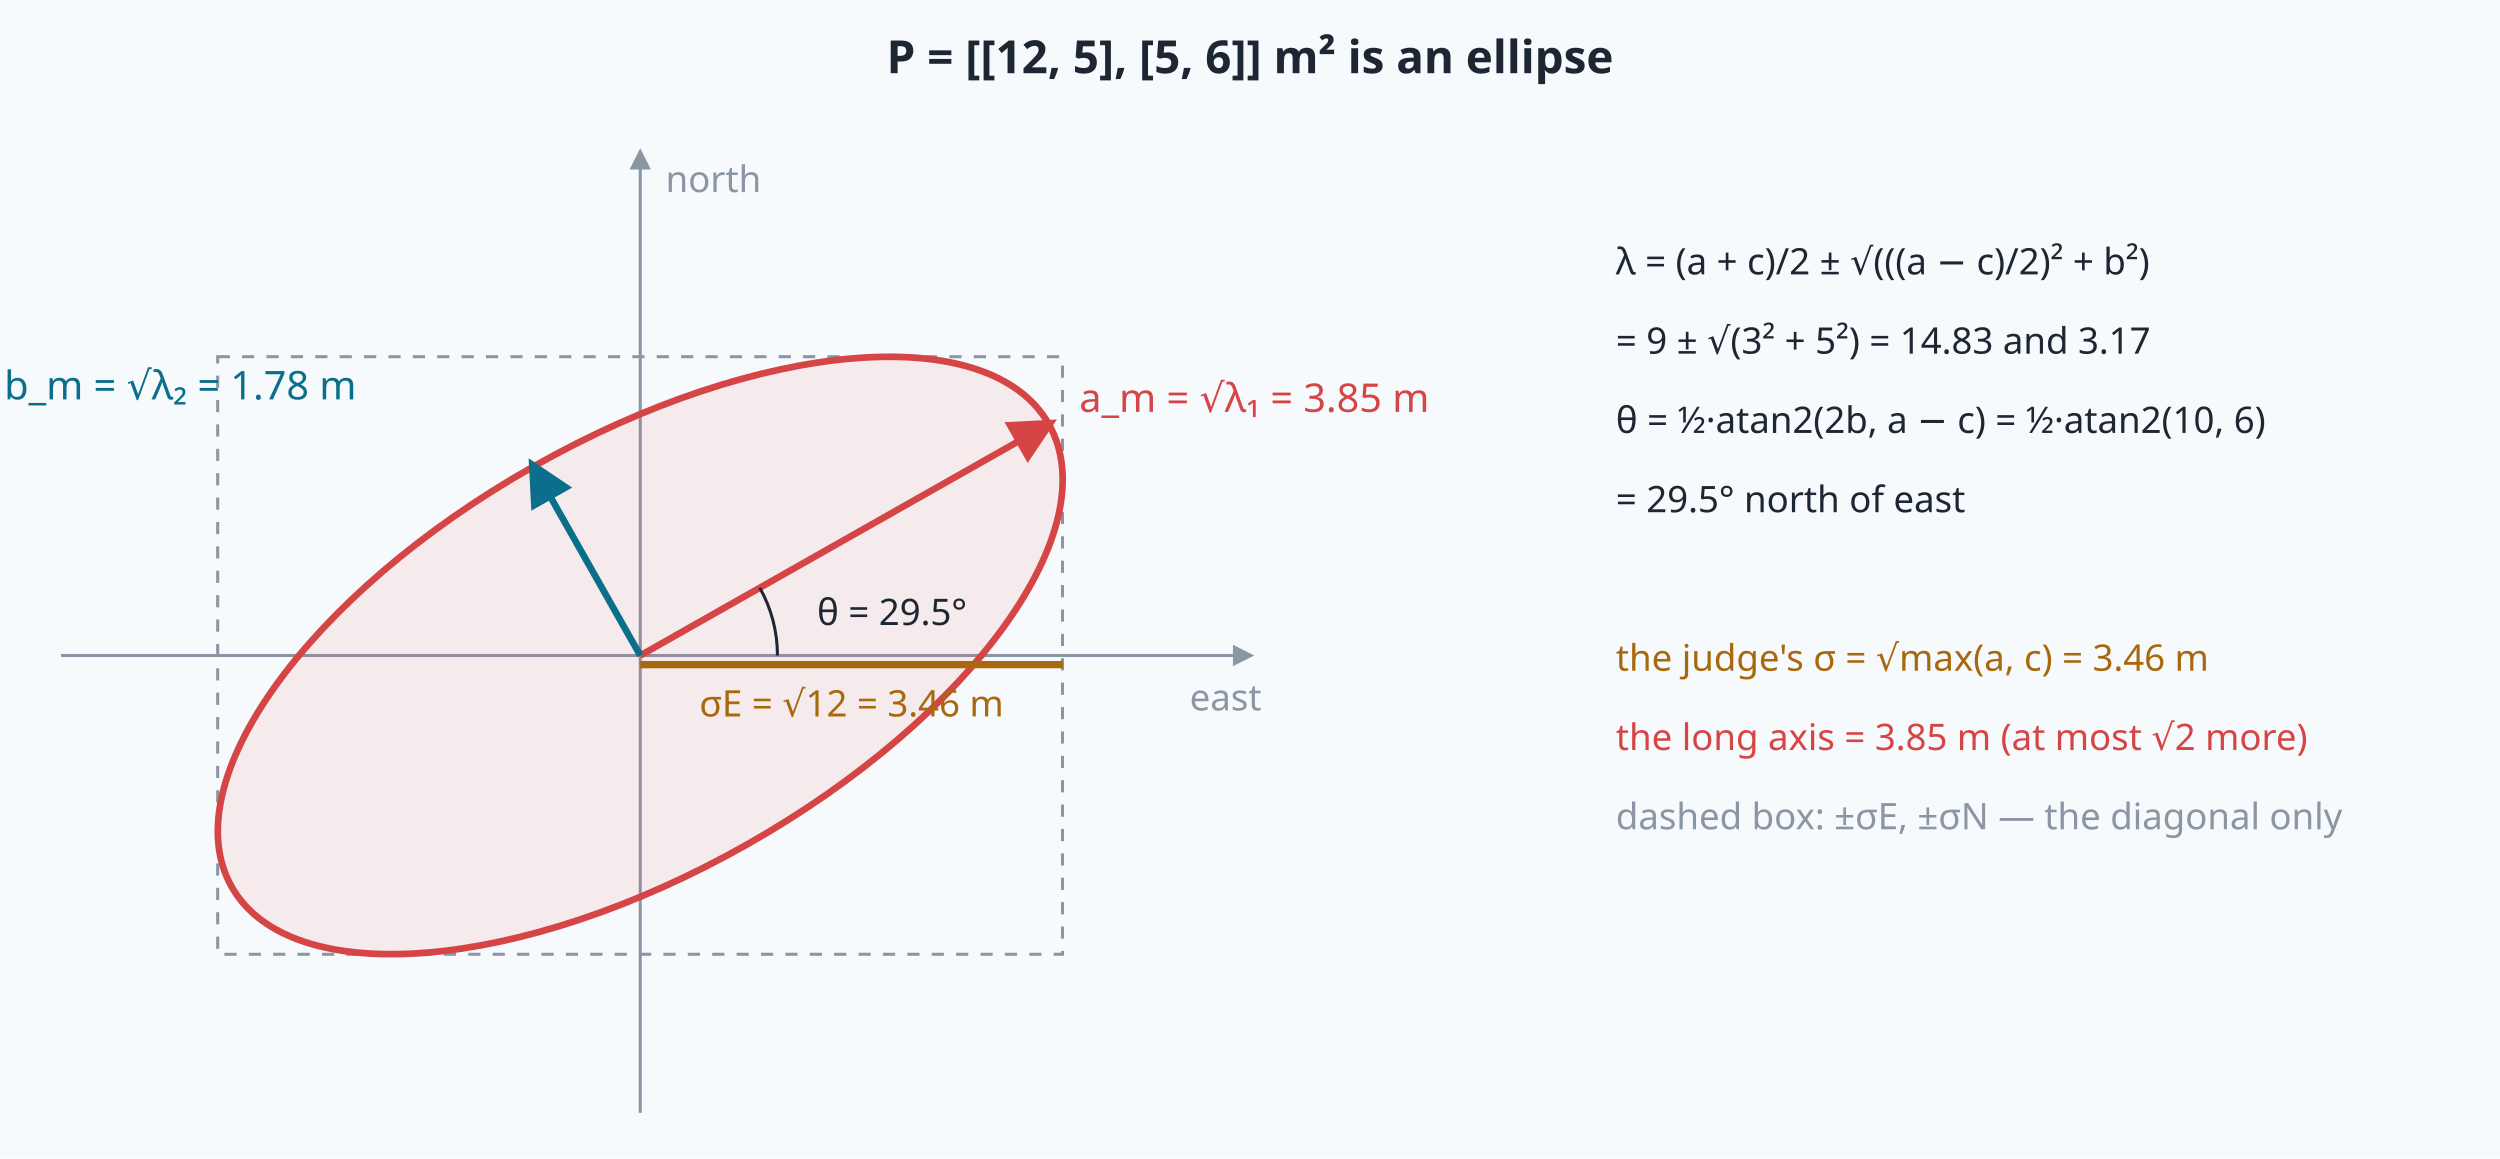
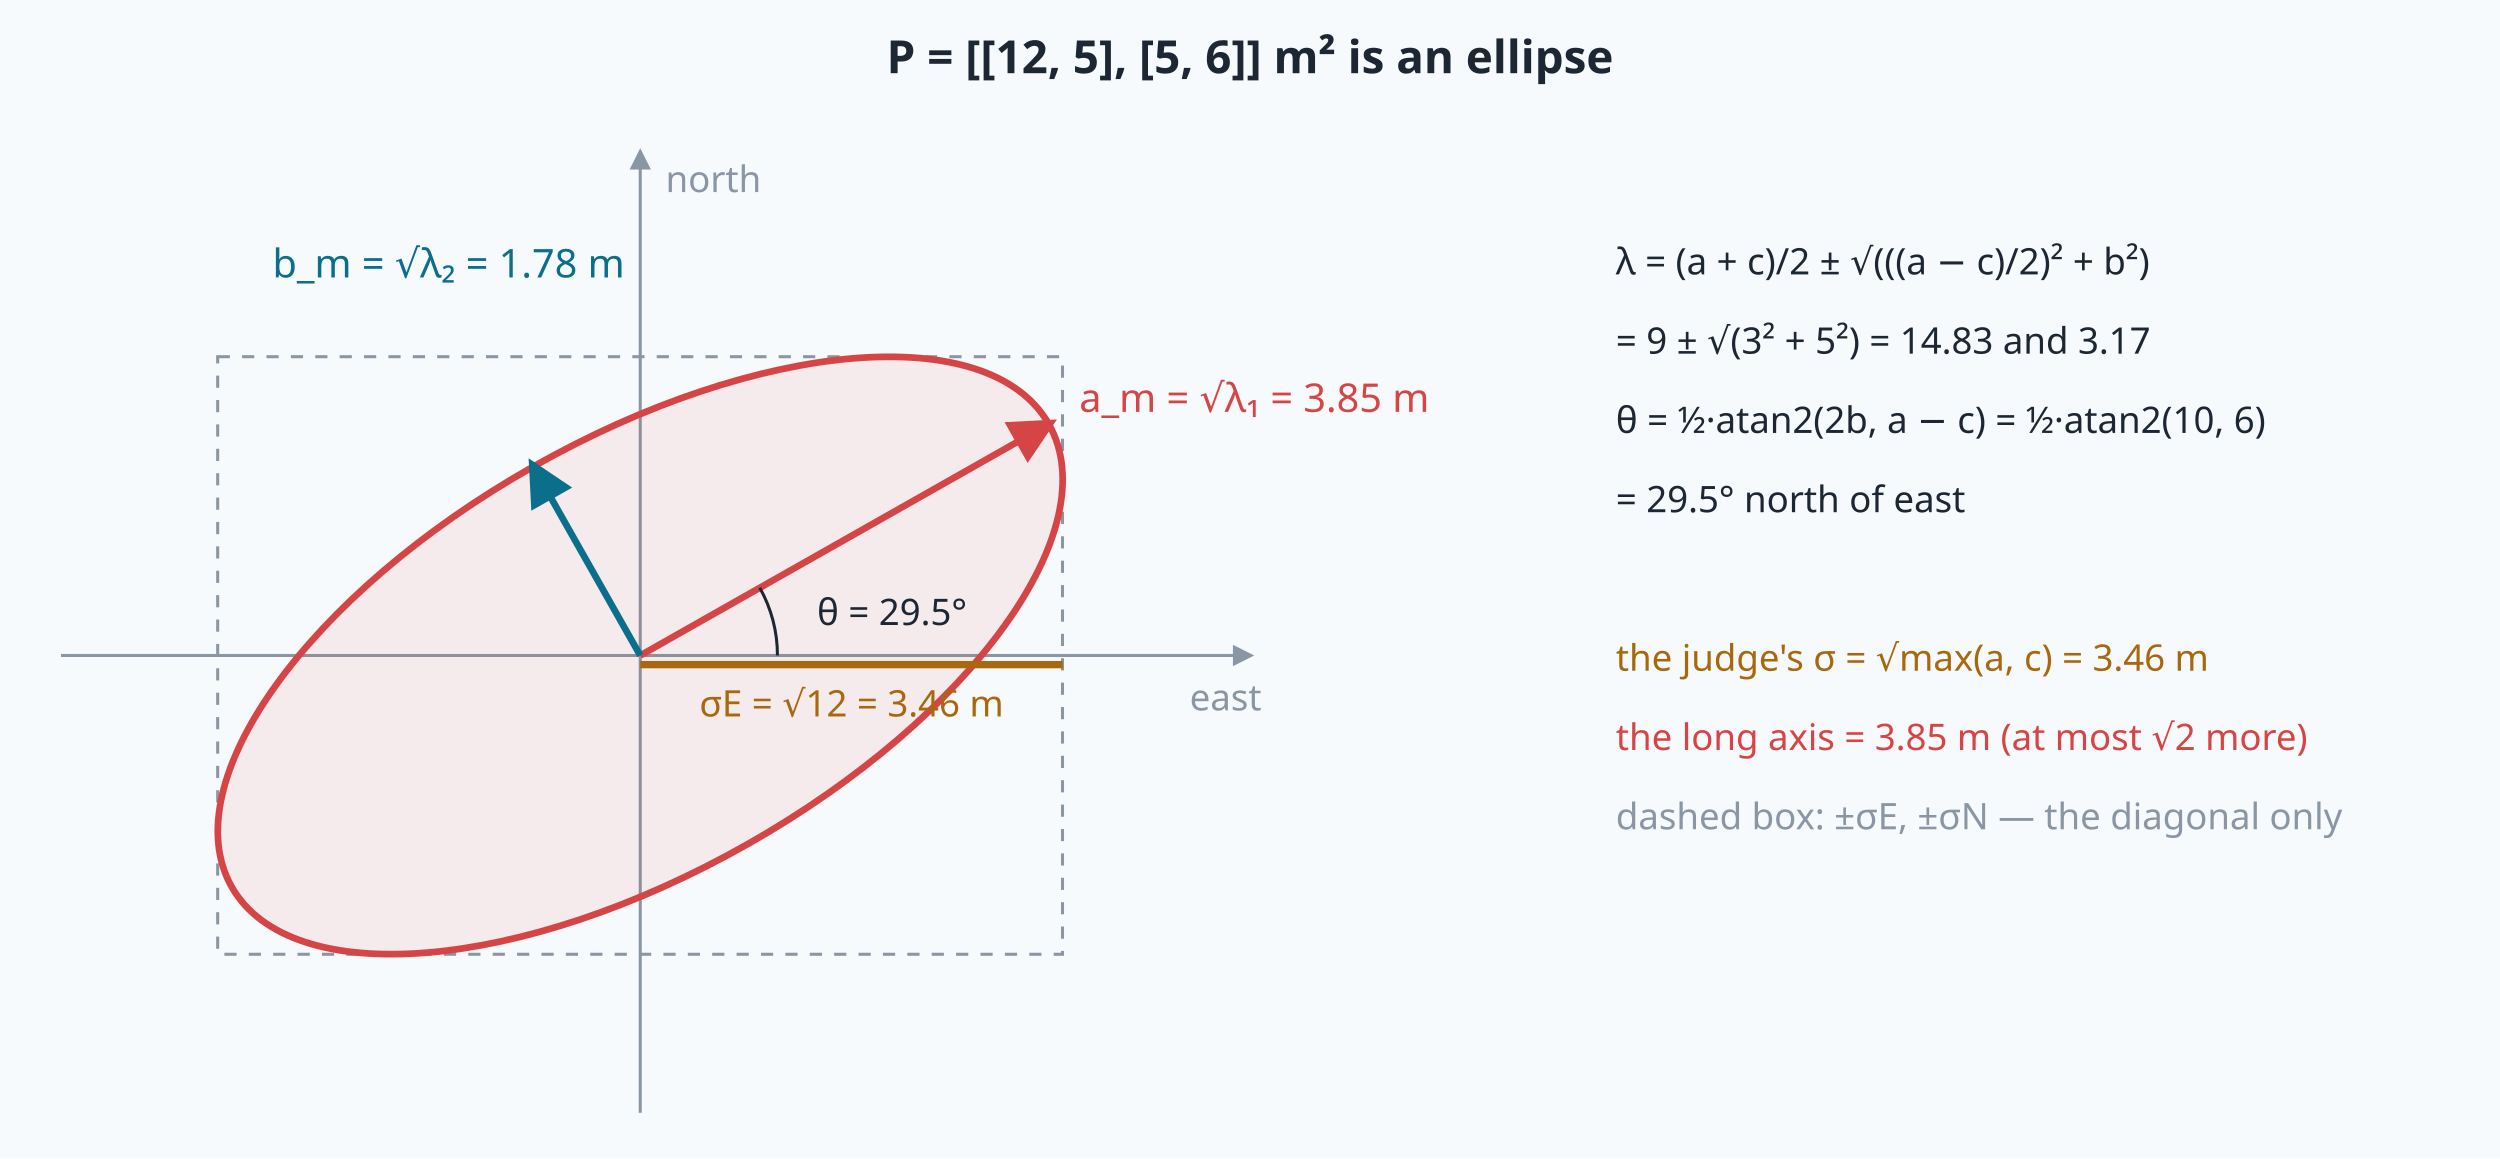
<svg xmlns="http://www.w3.org/2000/svg" viewBox="0 0 820 380" font-family="sans-serif" font-size="13">
  <rect width="820" height="380" fill="#f7fafc" />
  <defs>
    <marker id="mi" viewBox="0 0 10 10" refX="8" refY="5" markerWidth="7" markerHeight="7" orient="auto-start-reverse">
      <path d="M0 0L10 5L0 10z" fill="#1d2733" />
    </marker>
    <marker id="mr" viewBox="0 0 10 10" refX="8" refY="5" markerWidth="7" markerHeight="7" orient="auto-start-reverse">
      <path d="M0 0L10 5L0 10z" fill="#d64545" />
    </marker>
    <marker id="mb" viewBox="0 0 10 10" refX="8" refY="5" markerWidth="7" markerHeight="7" orient="auto-start-reverse">
      <path d="M0 0L10 5L0 10z" fill="#0b6e8a" />
    </marker>
    <marker id="mo" viewBox="0 0 10 10" refX="8" refY="5" markerWidth="7" markerHeight="7" orient="auto-start-reverse">
      <path d="M0 0L10 5L0 10z" fill="#a8680d" />
    </marker>
    <marker id="mg" viewBox="0 0 10 10" refX="8" refY="5" markerWidth="7" markerHeight="7" orient="auto-start-reverse">
      <path d="M0 0L10 5L0 10z" fill="#8a96a3" />
    </marker>
    <marker id="mn" viewBox="0 0 10 10" refX="8" refY="5" markerWidth="7" markerHeight="7" orient="auto-start-reverse">
      <path d="M0 0L10 5L0 10z" fill="#2e9e4f" />
    </marker>
  </defs>
  <text x="410.0" y="24.0" text-anchor="middle" font-size="15" fill="#1d2733" font-weight="bold">P = [[12, 5], [5, 6]] m² is an ellipse</text>
  <line x1="20.0" y1="215.0" x2="410.0" y2="215.0" stroke="#8a96a3" stroke-width="1" marker-end="url(#mg)" />
  <line x1="210.0" y1="365.0" x2="210.0" y2="50.0" stroke="#8a96a3" stroke-width="1" marker-end="url(#mg)" />
  <text x="402.0" y="233.0" text-anchor="middle" font-size="12" fill="#8a96a3" font-weight="normal">east</text>
  <text x="234.0" y="63.0" text-anchor="middle" font-size="12" fill="#8a96a3" font-weight="normal">north</text>
  <rect x="71.4" y="117.0" width="277.1" height="196.0" fill="none" stroke="#8a96a3" stroke-dasharray="4 4" />
  <ellipse cx="210.0" cy="215.0" rx="154.0" ry="71.2" transform="rotate(-29.52 210.0 215.0)" stroke="#d64545" fill="#d64545" fill-opacity="0.08" stroke-width="2.2" />
  <line x1="210.0" y1="215.0" x2="344.0" y2="139.1" stroke="#d64545" stroke-width="2.2" marker-end="url(#mr)" />
  <line x1="210.0" y1="215.0" x2="174.9" y2="153.0" stroke="#0b6e8a" stroke-width="2.2" marker-end="url(#mb)" />
  <text x="354.0" y="135.1" text-anchor="start" font-size="13" fill="#d64545" font-weight="normal">a_m = √λ₁ = 3.85 m</text>
-   <text x="116.9" y="131.0" text-anchor="end" font-size="13" fill="#0b6e8a" font-weight="normal">b_m = √λ₂ = 1.78 m</text>
+   <text x="204.9" y="91.0" text-anchor="end" font-size="13" fill="#0b6e8a" font-weight="normal">b_m = √λ₂ = 1.78 m</text>
  <path d="M255.0 215.0 A45 45 0 0 0 249.2 192.8" fill="none" stroke="#1d2733" />
  <text x="268.0" y="205.0" text-anchor="start" font-size="12" fill="#1d2733" font-weight="normal">θ = 29.5°</text>
  <line x1="210.0" y1="218.0" x2="348.6" y2="218.0" stroke="#a8680d" stroke-width="2.4" />
  <text x="279.3" y="235.0" text-anchor="middle" font-size="12" fill="#a8680d" font-weight="normal">σE = √12 = 3.46 m</text>
  <text x="530.0" y="90.0" text-anchor="start" font-size="12" fill="#1d2733" font-weight="normal">λ = (a + c)/2 ± √(((a − c)/2)² + b²)</text>
  <text x="530.0" y="116.0" text-anchor="start" font-size="12" fill="#1d2733" font-weight="normal">   = 9 ± √(3² + 5²) = 14.83 and 3.17</text>
  <text x="530.0" y="142.0" text-anchor="start" font-size="12" fill="#1d2733" font-weight="normal">θ = ½·atan2(2b, a − c) = ½·atan2(10, 6)</text>
  <text x="530.0" y="168.0" text-anchor="start" font-size="12" fill="#1d2733" font-weight="normal">   = 29.5° north of east</text>
  <text x="530.0" y="194.0" text-anchor="start" font-size="12" fill="#1d2733" font-weight="normal" />
  <text x="530.0" y="220.0" text-anchor="start" font-size="12" fill="#a8680d" font-weight="normal">the judge's σ = √max(a, c) = 3.46 m</text>
  <text x="530.0" y="246.0" text-anchor="start" font-size="12" fill="#d64545" font-weight="normal">the long axis = 3.85 m (at most √2 more)</text>
  <text x="530.0" y="272.0" text-anchor="start" font-size="12" fill="#8a96a3" font-weight="normal">dashed box: ±σE, ±σN — the diagonal only</text>
</svg>
